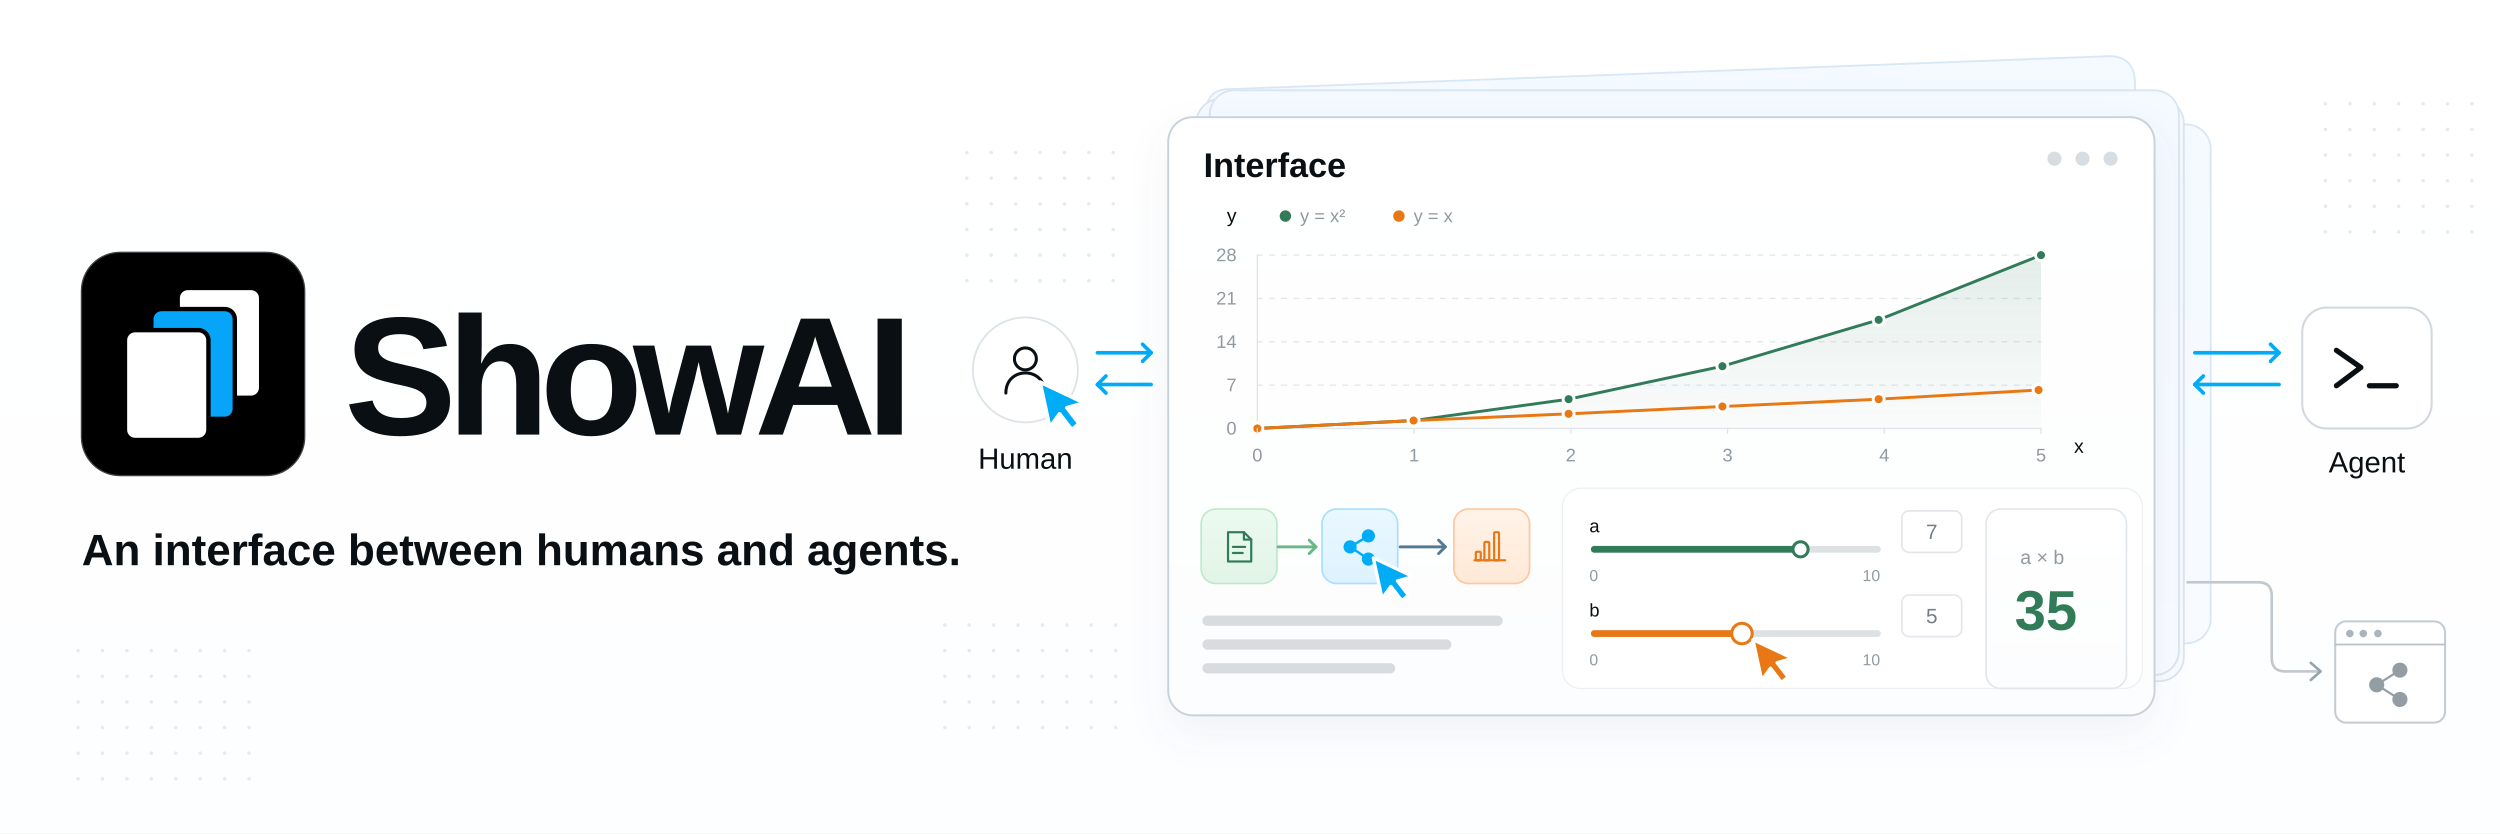
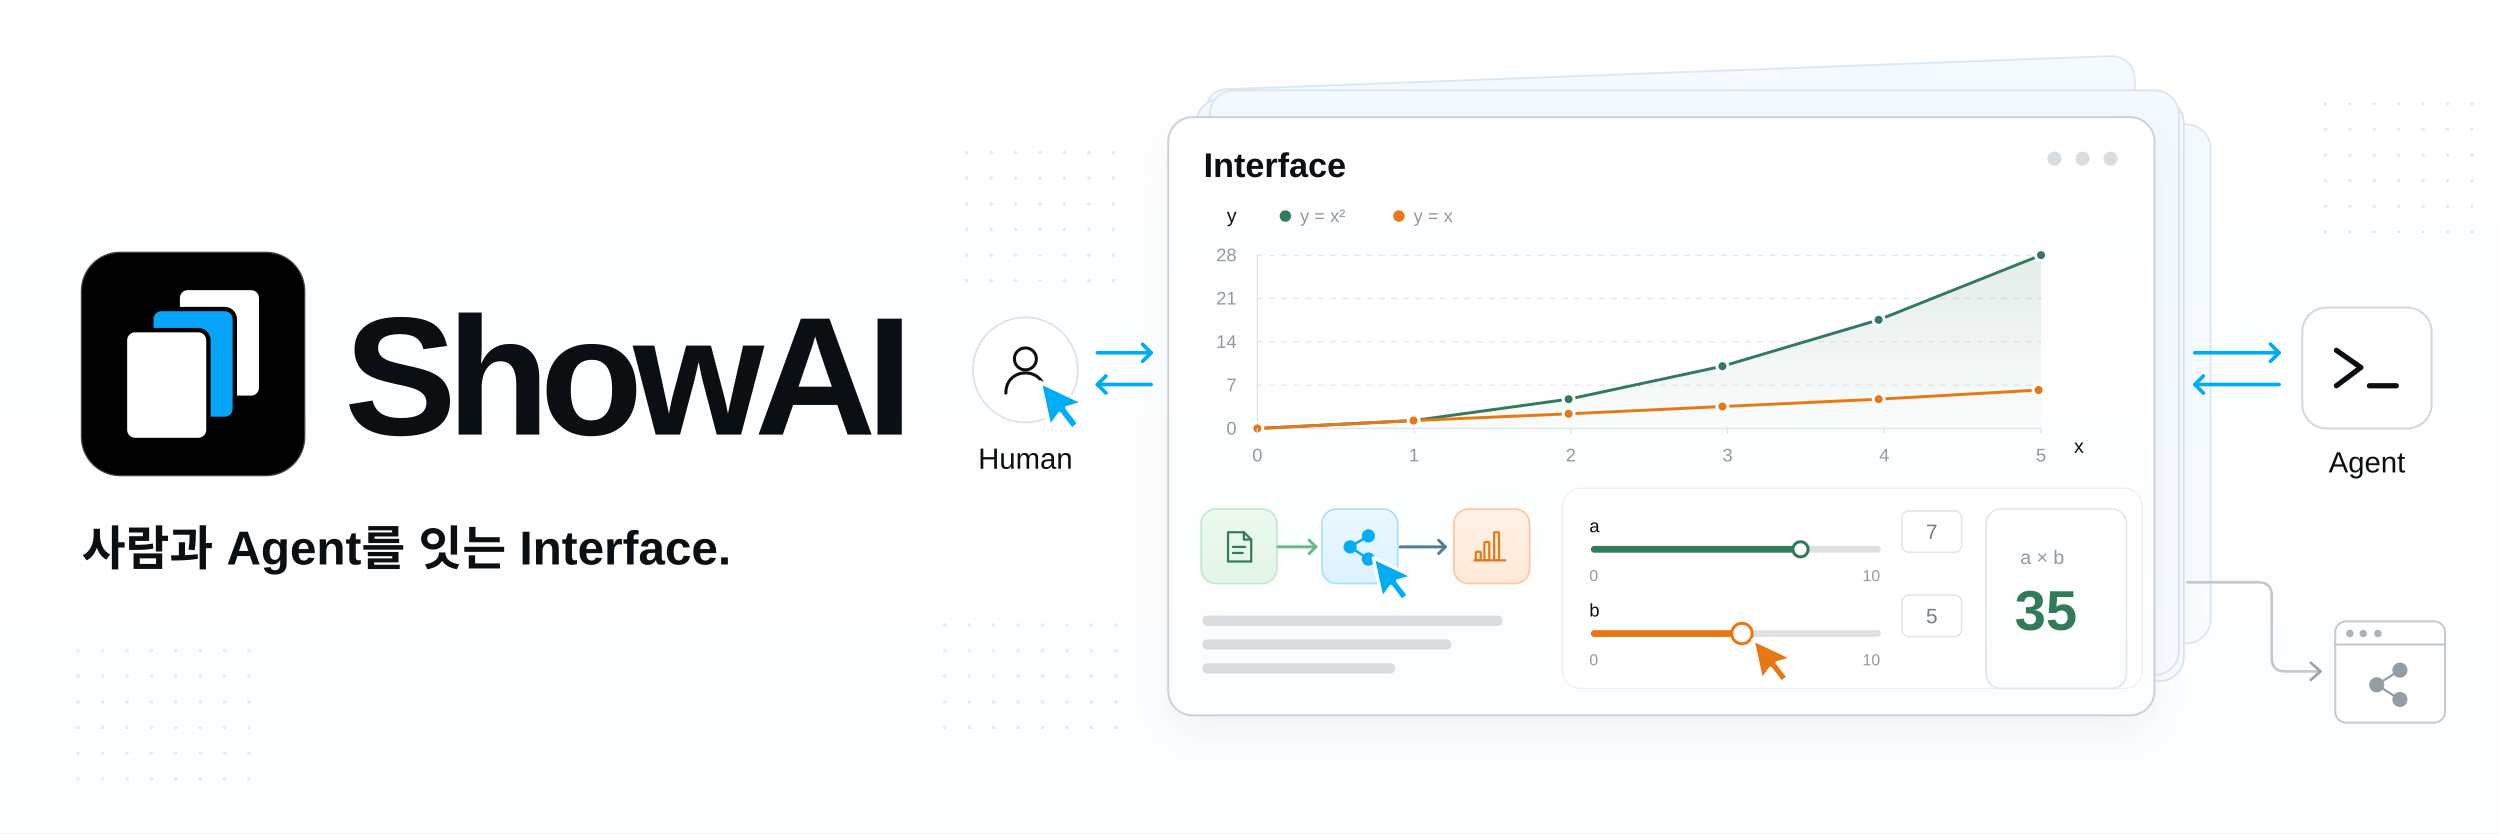
- <svg xmlns="http://www.w3.org/2000/svg" width="2172" height="724" viewBox="0 0 2172 724" role="img" aria-labelledby="title description" lang="en" xml:lang="en">
+ <svg xmlns="http://www.w3.org/2000/svg" width="2172" height="724" viewBox="0 0 2172 724" role="img" aria-labelledby="title description" lang="ko" xml:lang="ko">
  <defs>
    <linearGradient id="page-fill" x1="0%" y1="0%" x2="0%" y2="100%">
      <stop offset="0" stop-color="#FFFFFF" stop-opacity="1" />
      <stop offset="1" stop-color="#FDFEFF" stop-opacity="1" />
    </linearGradient>
    <linearGradient id="panel-fill" x1="0%" y1="0%" x2="0%" y2="100%">
      <stop offset="0" stop-color="#FFFFFF" stop-opacity="1" />
      <stop offset="1" stop-color="#FCFDFE" stop-opacity="1" />
    </linearGradient>
    <linearGradient id="rear-fill" x1="0%" y1="0%" x2="0%" y2="100%">
      <stop offset="0" stop-color="#F4FAFF" stop-opacity="1" />
      <stop offset="1" stop-color="#F8FBFF" stop-opacity="1" />
    </linearGradient>
    <linearGradient id="chart-fill" x1="0%" y1="0%" x2="0%" y2="100%">
      <stop offset="0" stop-color="#327B59" stop-opacity="0.13" />
      <stop offset="1" stop-color="#327B59" stop-opacity="0.015" />
    </linearGradient>
    <linearGradient id="green-tile" x1="0%" y1="0%" x2="0%" y2="100%">
      <stop offset="0" stop-color="#ECFAEF" stop-opacity="1" />
      <stop offset="1" stop-color="#E2F4E7" stop-opacity="1" />
    </linearGradient>
    <linearGradient id="blue-tile" x1="0%" y1="0%" x2="0%" y2="100%">
      <stop offset="0" stop-color="#EAF8FF" stop-opacity="1" />
      <stop offset="1" stop-color="#DDF2FF" stop-opacity="1" />
    </linearGradient>
    <linearGradient id="orange-tile" x1="0%" y1="0%" x2="0%" y2="100%">
      <stop offset="0" stop-color="#FFF3E8" stop-opacity="1" />
      <stop offset="1" stop-color="#FFE9D7" stop-opacity="1" />
    </linearGradient>
    <filter id="panel-shadow" x="-10%" y="-10%" width="125%" height="135%">
      <feDropShadow dx="0" dy="14" stdDeviation="16" flood-color="#66798A" flood-opacity="0.08" />
    </filter>
  </defs>
  <g id="banner" transform="scale(1.060547)">
    <rect x="0" y="0" width="2048" height="682.667" rx="0" fill="url(#page-fill)" stroke-width="1" id="background" />
    <g id="dots-left">
      <circle cx="64" cy="533" r="1.5" fill="#E6EBEE" stroke-width="1" />
      <circle cx="64" cy="554" r="1.5" fill="#E6EBEE" stroke-width="1" />
      <circle cx="64" cy="575" r="1.5" fill="#E6EBEE" stroke-width="1" />
      <circle cx="64" cy="596" r="1.5" fill="#E6EBEE" stroke-width="1" />
      <circle cx="64" cy="617" r="1.5" fill="#E6EBEE" stroke-width="1" />
      <circle cx="64" cy="638" r="1.5" fill="#E6EBEE" stroke-width="1" />
      <circle cx="84" cy="533" r="1.5" fill="#E6EBEE" stroke-width="1" />
      <circle cx="84" cy="554" r="1.5" fill="#E6EBEE" stroke-width="1" />
      <circle cx="84" cy="575" r="1.5" fill="#E6EBEE" stroke-width="1" />
      <circle cx="84" cy="596" r="1.5" fill="#E6EBEE" stroke-width="1" />
      <circle cx="84" cy="617" r="1.5" fill="#E6EBEE" stroke-width="1" />
      <circle cx="84" cy="638" r="1.5" fill="#E6EBEE" stroke-width="1" />
      <circle cx="104" cy="533" r="1.5" fill="#E6EBEE" stroke-width="1" />
      <circle cx="104" cy="554" r="1.5" fill="#E6EBEE" stroke-width="1" />
      <circle cx="104" cy="575" r="1.5" fill="#E6EBEE" stroke-width="1" />
      <circle cx="104" cy="596" r="1.5" fill="#E6EBEE" stroke-width="1" />
      <circle cx="104" cy="617" r="1.5" fill="#E6EBEE" stroke-width="1" />
      <circle cx="104" cy="638" r="1.5" fill="#E6EBEE" stroke-width="1" />
      <circle cx="124" cy="533" r="1.5" fill="#E6EBEE" stroke-width="1" />
      <circle cx="124" cy="554" r="1.5" fill="#E6EBEE" stroke-width="1" />
      <circle cx="124" cy="575" r="1.5" fill="#E6EBEE" stroke-width="1" />
      <circle cx="124" cy="596" r="1.5" fill="#E6EBEE" stroke-width="1" />
      <circle cx="124" cy="617" r="1.5" fill="#E6EBEE" stroke-width="1" />
      <circle cx="124" cy="638" r="1.5" fill="#E6EBEE" stroke-width="1" />
      <circle cx="144" cy="533" r="1.5" fill="#E6EBEE" stroke-width="1" />
      <circle cx="144" cy="554" r="1.5" fill="#E6EBEE" stroke-width="1" />
      <circle cx="144" cy="575" r="1.5" fill="#E6EBEE" stroke-width="1" />
      <circle cx="144" cy="596" r="1.5" fill="#E6EBEE" stroke-width="1" />
      <circle cx="144" cy="617" r="1.5" fill="#E6EBEE" stroke-width="1" />
      <circle cx="144" cy="638" r="1.5" fill="#E6EBEE" stroke-width="1" />
      <circle cx="164" cy="533" r="1.5" fill="#E6EBEE" stroke-width="1" />
      <circle cx="164" cy="554" r="1.5" fill="#E6EBEE" stroke-width="1" />
      <circle cx="164" cy="575" r="1.5" fill="#E6EBEE" stroke-width="1" />
      <circle cx="164" cy="596" r="1.5" fill="#E6EBEE" stroke-width="1" />
      <circle cx="164" cy="617" r="1.5" fill="#E6EBEE" stroke-width="1" />
      <circle cx="164" cy="638" r="1.5" fill="#E6EBEE" stroke-width="1" />
      <circle cx="184" cy="533" r="1.5" fill="#E6EBEE" stroke-width="1" />
      <circle cx="184" cy="554" r="1.5" fill="#E6EBEE" stroke-width="1" />
      <circle cx="184" cy="575" r="1.5" fill="#E6EBEE" stroke-width="1" />
      <circle cx="184" cy="596" r="1.5" fill="#E6EBEE" stroke-width="1" />
      <circle cx="184" cy="617" r="1.5" fill="#E6EBEE" stroke-width="1" />
      <circle cx="184" cy="638" r="1.5" fill="#E6EBEE" stroke-width="1" />
      <circle cx="204" cy="533" r="1.5" fill="#E6EBEE" stroke-width="1" />
      <circle cx="204" cy="554" r="1.5" fill="#E6EBEE" stroke-width="1" />
      <circle cx="204" cy="575" r="1.5" fill="#E6EBEE" stroke-width="1" />
      <circle cx="204" cy="596" r="1.5" fill="#E6EBEE" stroke-width="1" />
      <circle cx="204" cy="617" r="1.5" fill="#E6EBEE" stroke-width="1" />
      <circle cx="204" cy="638" r="1.5" fill="#E6EBEE" stroke-width="1" />
    </g>
    <g id="dots-middle-top">
      <circle cx="792" cy="125" r="1.5" fill="#E6EBEE" stroke-width="1" />
      <circle cx="792" cy="146" r="1.5" fill="#E6EBEE" stroke-width="1" />
      <circle cx="792" cy="167" r="1.5" fill="#E6EBEE" stroke-width="1" />
      <circle cx="792" cy="188" r="1.5" fill="#E6EBEE" stroke-width="1" />
      <circle cx="792" cy="209" r="1.5" fill="#E6EBEE" stroke-width="1" />
      <circle cx="792" cy="230" r="1.5" fill="#E6EBEE" stroke-width="1" />
      <circle cx="812" cy="125" r="1.5" fill="#E6EBEE" stroke-width="1" />
      <circle cx="812" cy="146" r="1.5" fill="#E6EBEE" stroke-width="1" />
      <circle cx="812" cy="167" r="1.5" fill="#E6EBEE" stroke-width="1" />
      <circle cx="812" cy="188" r="1.5" fill="#E6EBEE" stroke-width="1" />
      <circle cx="812" cy="209" r="1.5" fill="#E6EBEE" stroke-width="1" />
      <circle cx="812" cy="230" r="1.5" fill="#E6EBEE" stroke-width="1" />
      <circle cx="832" cy="125" r="1.5" fill="#E6EBEE" stroke-width="1" />
      <circle cx="832" cy="146" r="1.5" fill="#E6EBEE" stroke-width="1" />
      <circle cx="832" cy="167" r="1.5" fill="#E6EBEE" stroke-width="1" />
      <circle cx="832" cy="188" r="1.5" fill="#E6EBEE" stroke-width="1" />
      <circle cx="832" cy="209" r="1.5" fill="#E6EBEE" stroke-width="1" />
      <circle cx="832" cy="230" r="1.5" fill="#E6EBEE" stroke-width="1" />
      <circle cx="852" cy="125" r="1.5" fill="#E6EBEE" stroke-width="1" />
      <circle cx="852" cy="146" r="1.5" fill="#E6EBEE" stroke-width="1" />
      <circle cx="852" cy="167" r="1.5" fill="#E6EBEE" stroke-width="1" />
      <circle cx="852" cy="188" r="1.5" fill="#E6EBEE" stroke-width="1" />
      <circle cx="852" cy="209" r="1.5" fill="#E6EBEE" stroke-width="1" />
      <circle cx="852" cy="230" r="1.5" fill="#E6EBEE" stroke-width="1" />
      <circle cx="872" cy="125" r="1.5" fill="#E6EBEE" stroke-width="1" />
      <circle cx="872" cy="146" r="1.5" fill="#E6EBEE" stroke-width="1" />
      <circle cx="872" cy="167" r="1.5" fill="#E6EBEE" stroke-width="1" />
      <circle cx="872" cy="188" r="1.5" fill="#E6EBEE" stroke-width="1" />
      <circle cx="872" cy="209" r="1.5" fill="#E6EBEE" stroke-width="1" />
      <circle cx="872" cy="230" r="1.5" fill="#E6EBEE" stroke-width="1" />
      <circle cx="892" cy="125" r="1.5" fill="#E6EBEE" stroke-width="1" />
      <circle cx="892" cy="146" r="1.5" fill="#E6EBEE" stroke-width="1" />
      <circle cx="892" cy="167" r="1.5" fill="#E6EBEE" stroke-width="1" />
      <circle cx="892" cy="188" r="1.5" fill="#E6EBEE" stroke-width="1" />
      <circle cx="892" cy="209" r="1.5" fill="#E6EBEE" stroke-width="1" />
      <circle cx="892" cy="230" r="1.5" fill="#E6EBEE" stroke-width="1" />
      <circle cx="912" cy="125" r="1.5" fill="#E6EBEE" stroke-width="1" />
      <circle cx="912" cy="146" r="1.5" fill="#E6EBEE" stroke-width="1" />
      <circle cx="912" cy="167" r="1.5" fill="#E6EBEE" stroke-width="1" />
      <circle cx="912" cy="188" r="1.5" fill="#E6EBEE" stroke-width="1" />
      <circle cx="912" cy="209" r="1.5" fill="#E6EBEE" stroke-width="1" />
      <circle cx="912" cy="230" r="1.5" fill="#E6EBEE" stroke-width="1" />
    </g>
    <g id="dots-middle-bottom">
      <circle cx="774" cy="512" r="1.5" fill="#E6EBEE" stroke-width="1" />
      <circle cx="774" cy="533" r="1.5" fill="#E6EBEE" stroke-width="1" />
      <circle cx="774" cy="554" r="1.5" fill="#E6EBEE" stroke-width="1" />
      <circle cx="774" cy="575" r="1.5" fill="#E6EBEE" stroke-width="1" />
      <circle cx="774" cy="596" r="1.5" fill="#E6EBEE" stroke-width="1" />
      <circle cx="794" cy="512" r="1.5" fill="#E6EBEE" stroke-width="1" />
      <circle cx="794" cy="533" r="1.5" fill="#E6EBEE" stroke-width="1" />
      <circle cx="794" cy="554" r="1.5" fill="#E6EBEE" stroke-width="1" />
      <circle cx="794" cy="575" r="1.5" fill="#E6EBEE" stroke-width="1" />
      <circle cx="794" cy="596" r="1.5" fill="#E6EBEE" stroke-width="1" />
      <circle cx="814" cy="512" r="1.5" fill="#E6EBEE" stroke-width="1" />
      <circle cx="814" cy="533" r="1.5" fill="#E6EBEE" stroke-width="1" />
      <circle cx="814" cy="554" r="1.5" fill="#E6EBEE" stroke-width="1" />
      <circle cx="814" cy="575" r="1.5" fill="#E6EBEE" stroke-width="1" />
      <circle cx="814" cy="596" r="1.5" fill="#E6EBEE" stroke-width="1" />
      <circle cx="834" cy="512" r="1.5" fill="#E6EBEE" stroke-width="1" />
      <circle cx="834" cy="533" r="1.5" fill="#E6EBEE" stroke-width="1" />
      <circle cx="834" cy="554" r="1.5" fill="#E6EBEE" stroke-width="1" />
      <circle cx="834" cy="575" r="1.5" fill="#E6EBEE" stroke-width="1" />
      <circle cx="834" cy="596" r="1.5" fill="#E6EBEE" stroke-width="1" />
      <circle cx="854" cy="512" r="1.5" fill="#E6EBEE" stroke-width="1" />
      <circle cx="854" cy="533" r="1.5" fill="#E6EBEE" stroke-width="1" />
      <circle cx="854" cy="554" r="1.5" fill="#E6EBEE" stroke-width="1" />
      <circle cx="854" cy="575" r="1.5" fill="#E6EBEE" stroke-width="1" />
      <circle cx="854" cy="596" r="1.5" fill="#E6EBEE" stroke-width="1" />
      <circle cx="874" cy="512" r="1.5" fill="#E6EBEE" stroke-width="1" />
      <circle cx="874" cy="533" r="1.5" fill="#E6EBEE" stroke-width="1" />
      <circle cx="874" cy="554" r="1.5" fill="#E6EBEE" stroke-width="1" />
      <circle cx="874" cy="575" r="1.5" fill="#E6EBEE" stroke-width="1" />
      <circle cx="874" cy="596" r="1.5" fill="#E6EBEE" stroke-width="1" />
      <circle cx="894" cy="512" r="1.5" fill="#E6EBEE" stroke-width="1" />
      <circle cx="894" cy="533" r="1.5" fill="#E6EBEE" stroke-width="1" />
      <circle cx="894" cy="554" r="1.5" fill="#E6EBEE" stroke-width="1" />
      <circle cx="894" cy="575" r="1.5" fill="#E6EBEE" stroke-width="1" />
      <circle cx="894" cy="596" r="1.5" fill="#E6EBEE" stroke-width="1" />
      <circle cx="914" cy="512" r="1.5" fill="#E6EBEE" stroke-width="1" />
      <circle cx="914" cy="533" r="1.5" fill="#E6EBEE" stroke-width="1" />
      <circle cx="914" cy="554" r="1.5" fill="#E6EBEE" stroke-width="1" />
      <circle cx="914" cy="575" r="1.5" fill="#E6EBEE" stroke-width="1" />
      <circle cx="914" cy="596" r="1.5" fill="#E6EBEE" stroke-width="1" />
    </g>
    <g id="dots-right">
      <circle cx="1905" cy="85" r="1.5" fill="#E6EBEE" stroke-width="1" />
      <circle cx="1905" cy="106" r="1.5" fill="#E6EBEE" stroke-width="1" />
      <circle cx="1905" cy="127" r="1.5" fill="#E6EBEE" stroke-width="1" />
      <circle cx="1905" cy="148" r="1.5" fill="#E6EBEE" stroke-width="1" />
      <circle cx="1905" cy="169" r="1.5" fill="#E6EBEE" stroke-width="1" />
      <circle cx="1905" cy="190" r="1.5" fill="#E6EBEE" stroke-width="1" />
      <circle cx="1925" cy="85" r="1.5" fill="#E6EBEE" stroke-width="1" />
      <circle cx="1925" cy="106" r="1.5" fill="#E6EBEE" stroke-width="1" />
      <circle cx="1925" cy="127" r="1.5" fill="#E6EBEE" stroke-width="1" />
      <circle cx="1925" cy="148" r="1.5" fill="#E6EBEE" stroke-width="1" />
      <circle cx="1925" cy="169" r="1.5" fill="#E6EBEE" stroke-width="1" />
      <circle cx="1925" cy="190" r="1.5" fill="#E6EBEE" stroke-width="1" />
      <circle cx="1945" cy="85" r="1.5" fill="#E6EBEE" stroke-width="1" />
      <circle cx="1945" cy="106" r="1.5" fill="#E6EBEE" stroke-width="1" />
      <circle cx="1945" cy="127" r="1.5" fill="#E6EBEE" stroke-width="1" />
      <circle cx="1945" cy="148" r="1.5" fill="#E6EBEE" stroke-width="1" />
      <circle cx="1945" cy="169" r="1.5" fill="#E6EBEE" stroke-width="1" />
      <circle cx="1945" cy="190" r="1.5" fill="#E6EBEE" stroke-width="1" />
      <circle cx="1965" cy="85" r="1.5" fill="#E6EBEE" stroke-width="1" />
      <circle cx="1965" cy="106" r="1.5" fill="#E6EBEE" stroke-width="1" />
      <circle cx="1965" cy="127" r="1.5" fill="#E6EBEE" stroke-width="1" />
      <circle cx="1965" cy="148" r="1.5" fill="#E6EBEE" stroke-width="1" />
      <circle cx="1965" cy="169" r="1.5" fill="#E6EBEE" stroke-width="1" />
      <circle cx="1965" cy="190" r="1.5" fill="#E6EBEE" stroke-width="1" />
      <circle cx="1985" cy="85" r="1.5" fill="#E6EBEE" stroke-width="1" />
      <circle cx="1985" cy="106" r="1.5" fill="#E6EBEE" stroke-width="1" />
      <circle cx="1985" cy="127" r="1.5" fill="#E6EBEE" stroke-width="1" />
      <circle cx="1985" cy="148" r="1.5" fill="#E6EBEE" stroke-width="1" />
      <circle cx="1985" cy="169" r="1.5" fill="#E6EBEE" stroke-width="1" />
      <circle cx="1985" cy="190" r="1.5" fill="#E6EBEE" stroke-width="1" />
      <circle cx="2005" cy="85" r="1.5" fill="#E6EBEE" stroke-width="1" />
      <circle cx="2005" cy="106" r="1.5" fill="#E6EBEE" stroke-width="1" />
      <circle cx="2005" cy="127" r="1.5" fill="#E6EBEE" stroke-width="1" />
      <circle cx="2005" cy="148" r="1.5" fill="#E6EBEE" stroke-width="1" />
      <circle cx="2005" cy="169" r="1.5" fill="#E6EBEE" stroke-width="1" />
      <circle cx="2005" cy="190" r="1.5" fill="#E6EBEE" stroke-width="1" />
      <circle cx="2025" cy="85" r="1.5" fill="#E6EBEE" stroke-width="1" />
      <circle cx="2025" cy="106" r="1.5" fill="#E6EBEE" stroke-width="1" />
      <circle cx="2025" cy="127" r="1.5" fill="#E6EBEE" stroke-width="1" />
      <circle cx="2025" cy="148" r="1.5" fill="#E6EBEE" stroke-width="1" />
      <circle cx="2025" cy="169" r="1.5" fill="#E6EBEE" stroke-width="1" />
      <circle cx="2025" cy="190" r="1.5" fill="#E6EBEE" stroke-width="1" />
    </g>
    <g id="brand">
      <g id="showai-logo" transform="translate(66 206) scale(0.36)">
        <rect x="2" y="2" width="508" height="508" rx="88" fill="#000000" />
        <rect id="back" x="226" y="88" width="180" height="240" rx="18" fill="#FFFFFF" />
        <rect x="166" y="136" width="180" height="240" rx="18" fill="none" stroke="#000000" stroke-width="20" />
        <rect id="middle" x="166" y="136" width="180" height="240" rx="18" fill="#06A5FA" />
        <rect x="106" y="184" width="180" height="240" rx="18" fill="none" stroke="#000000" stroke-width="20" />
        <rect id="front" x="106" y="184" width="180" height="240" rx="18" fill="#FFFFFF" />
        <rect x="2" y="2" width="508" height="508" rx="88" fill="none" stroke="#3F3F46" stroke-width="3" />
      </g>
      <text x="282" y="356" fill="#090F12" font-family="Arial" font-size="138" font-weight="900" text-anchor="start" letter-spacing="-8" id="brand-name">ShowAI</text>
-       <text x="67" y="463" fill="#090F12" font-family="Arial" font-size="36" font-weight="600" text-anchor="start" id="tagline">An interface between humans and agents.</text>
+       <text x="67" y="463" fill="#090F12" font-family="Arial, Apple SD Gothic Neo, Malgun Gothic" font-size="39" font-weight="600" text-anchor="start" id="tagline">사람과 Agent를 잇는 Interface.</text>
    </g>
    <g id="human">
      <circle cx="840" cy="303" r="43" fill="#FFFFFF" stroke="#DDE3E7" stroke-width="1.5" />
      <circle cx="840" cy="294" r="9" fill="none" stroke="#090F12" stroke-width="2.5" />
      <path d="M824,322 C824,300 856,300 856,322" stroke="#090F12" stroke-width="2.5" fill="none" stroke-linecap="round" stroke-linejoin="round" />
      <g id="human-pointer" transform="translate(852 313) scale(1)">
        <path d="M0,0 L8,37 L16,26 L26,39 L32,34 L22,21 L36,17 Z" stroke="#FFFFFF" stroke-width="3" fill="#00ACF5" stroke-linecap="round" stroke-linejoin="round" />
      </g>
      <text x="840" y="384" fill="#090F12" font-family="Arial" font-size="24" font-weight="500" text-anchor="middle">Human</text>
    </g>
    <g id="human-interface-links">
      <line x1="899" y1="289" x2="943" y2="289" stroke="#00ACF5" stroke-width="3" stroke-linecap="round" />
      <path d="M936,282 L943,289 L936,296" stroke="#00ACF5" stroke-width="3" fill="none" stroke-linecap="round" stroke-linejoin="round" />
      <line x1="943" y1="315" x2="899" y2="315" stroke="#00ACF5" stroke-width="3" stroke-linecap="round" />
      <path d="M906,308 L899,315 L906,322" stroke="#00ACF5" stroke-width="3" fill="none" stroke-linecap="round" stroke-linejoin="round" />
    </g>
    <g id="interface">
      <g id="rear-cards">
        <path d="M1007,73 L1728,46 Q1749,46 1749,69 L1749,490 Q1749,511 1728,512 L1007,535 Q988,535 988,514 L988,93 Q988,73 1007,73 Z" stroke="#D8E7F5" stroke-width="1.5" fill="url(#rear-fill)" stroke-linecap="round" stroke-linejoin="round" />
        <rect x="1003" y="102" width="808" height="425" rx="20" fill="url(#rear-fill)" stroke="#D9E7F4" stroke-width="1.5" />
        <rect x="980" y="81" width="809" height="477" rx="20" fill="url(#rear-fill)" stroke="#D9E5F0" stroke-width="1.5" />
        <rect x="991" y="74" width="794" height="479" rx="20" fill="url(#rear-fill)" stroke="#D9E5F0" stroke-width="1.5" />
      </g>
      <rect x="957" y="96" width="808" height="490" rx="20" fill="url(#panel-fill)" stroke="#C8D2DC" stroke-width="1.6" filter="url(#panel-shadow)" id="interface-panel" />
      <g id="header">
        <text x="986" y="145" fill="#090F12" font-family="Arial" font-size="28" font-weight="700" text-anchor="start">Interface</text>
        <circle cx="1683" cy="130" r="5.8" fill="#D8DDE1" stroke-width="1" />
        <circle cx="1706" cy="130" r="5.8" fill="#D8DDE1" stroke-width="1" />
        <circle cx="1729" cy="130" r="5.8" fill="#D8DDE1" stroke-width="1" />
      </g>
      <g id="chart">
        <text x="1005" y="182" fill="#090F12" font-family="Arial" font-size="16" font-weight="400" text-anchor="start">y</text>
        <circle cx="1053" cy="177" r="4.7" fill="#327B59" stroke-width="1" />
        <text x="1065" y="182" fill="#8F999F" font-family="Arial" font-size="15" font-weight="400" text-anchor="start">y = x²</text>
        <circle cx="1146" cy="177" r="4.7" fill="#E77813" stroke-width="1" />
        <text x="1158" y="182" fill="#8F999F" font-family="Arial" font-size="15" font-weight="400" text-anchor="start">y = x</text>
        <line x1="1030" y1="209.0" x2="1672" y2="209.0" stroke="#E2E7EB" stroke-width="1.1" stroke-linecap="round" stroke-dasharray="4 6" />
        <text x="1013" y="214.0" fill="#8F999F" font-family="Arial" font-size="15" font-weight="400" text-anchor="end">28</text>
        <line x1="1030" y1="244.5" x2="1672" y2="244.5" stroke="#E2E7EB" stroke-width="1.1" stroke-linecap="round" stroke-dasharray="4 6" />
        <text x="1013" y="249.5" fill="#8F999F" font-family="Arial" font-size="15" font-weight="400" text-anchor="end">21</text>
        <line x1="1030" y1="280.0" x2="1672" y2="280.0" stroke="#E2E7EB" stroke-width="1.1" stroke-linecap="round" stroke-dasharray="4 6" />
        <text x="1013" y="285.0" fill="#8F999F" font-family="Arial" font-size="15" font-weight="400" text-anchor="end">14</text>
        <line x1="1030" y1="315.5" x2="1672" y2="315.5" stroke="#E2E7EB" stroke-width="1.1" stroke-linecap="round" stroke-dasharray="4 6" />
        <text x="1013" y="320.5" fill="#8F999F" font-family="Arial" font-size="15" font-weight="400" text-anchor="end">7</text>
        <line x1="1030" y1="351.0" x2="1672" y2="351.0" stroke="#E2E7EB" stroke-width="1.1" stroke-linecap="round" />
        <text x="1013" y="356.0" fill="#8F999F" font-family="Arial" font-size="15" font-weight="400" text-anchor="end">0</text>
        <line x1="1030" y1="209" x2="1030" y2="351" stroke="#DCE2E7" stroke-width="1" stroke-linecap="round" />
        <path d="M1030,351 L1158,344.5 L1285,327 L1411,300 L1539,262 L1672,209 L1672,351 Z" stroke-width="1" fill="url(#chart-fill)" stroke-linecap="round" stroke-linejoin="round" id="quadratic-area" />
        <g id="quadratic">
          <path d="M1030,351 L1158,344.5 L1285,327 L1411,300 L1539,262 L1672,209" stroke="#327B59" stroke-width="2.4" fill="none" stroke-linecap="round" stroke-linejoin="round" id="quadratic-line" />
          <circle cx="1030" cy="351" r="4.5" fill="#327B59" stroke="#FFFFFF" stroke-width="2.4" id="quadratic-point-0" />
          <circle cx="1158" cy="344.5" r="4.5" fill="#327B59" stroke="#FFFFFF" stroke-width="2.4" id="quadratic-point-1" />
          <circle cx="1285" cy="327" r="4.5" fill="#327B59" stroke="#FFFFFF" stroke-width="2.4" id="quadratic-point-2" />
          <circle cx="1411" cy="300" r="4.5" fill="#327B59" stroke="#FFFFFF" stroke-width="2.4" id="quadratic-point-3" />
          <circle cx="1539" cy="262" r="4.5" fill="#327B59" stroke="#FFFFFF" stroke-width="2.4" id="quadratic-point-4" />
          <circle cx="1672" cy="209" r="4.5" fill="#327B59" stroke="#FFFFFF" stroke-width="2.4" id="quadratic-point-5" />
        </g>
        <g id="linear">
          <path d="M1030,351 L1158,344.5 L1285,339 L1411,333 L1539,327 L1670,319.5" stroke="#E77813" stroke-width="2.4" fill="none" stroke-linecap="round" stroke-linejoin="round" id="linear-line" />
          <circle cx="1030" cy="351" r="4.5" fill="#E77813" stroke="#FFFFFF" stroke-width="2.4" id="linear-point-0" />
          <circle cx="1158" cy="344.5" r="4.5" fill="#E77813" stroke="#FFFFFF" stroke-width="2.4" id="linear-point-1" />
          <circle cx="1285" cy="339" r="4.5" fill="#E77813" stroke="#FFFFFF" stroke-width="2.4" id="linear-point-2" />
          <circle cx="1411" cy="333" r="4.5" fill="#E77813" stroke="#FFFFFF" stroke-width="2.4" id="linear-point-3" />
          <circle cx="1539" cy="327" r="4.5" fill="#E77813" stroke="#FFFFFF" stroke-width="2.4" id="linear-point-4" />
          <circle cx="1670" cy="319.5" r="4.5" fill="#E77813" stroke="#FFFFFF" stroke-width="2.4" id="linear-point-5" />
        </g>
        <line x1="1030.0" y1="351" x2="1030.0" y2="355" stroke="#DCE2E7" stroke-width="1" stroke-linecap="round" />
        <text x="1030.0" y="378" fill="#8F999F" font-family="Arial" font-size="15" font-weight="400" text-anchor="middle">0</text>
        <line x1="1158.4" y1="351" x2="1158.4" y2="355" stroke="#DCE2E7" stroke-width="1" stroke-linecap="round" />
        <text x="1158.4" y="378" fill="#8F999F" font-family="Arial" font-size="15" font-weight="400" text-anchor="middle">1</text>
        <line x1="1286.8" y1="351" x2="1286.8" y2="355" stroke="#DCE2E7" stroke-width="1" stroke-linecap="round" />
        <text x="1286.8" y="378" fill="#8F999F" font-family="Arial" font-size="15" font-weight="400" text-anchor="middle">2</text>
        <line x1="1415.2" y1="351" x2="1415.2" y2="355" stroke="#DCE2E7" stroke-width="1" stroke-linecap="round" />
        <text x="1415.2" y="378" fill="#8F999F" font-family="Arial" font-size="15" font-weight="400" text-anchor="middle">3</text>
        <line x1="1543.6" y1="351" x2="1543.6" y2="355" stroke="#DCE2E7" stroke-width="1" stroke-linecap="round" />
        <text x="1543.6" y="378" fill="#8F999F" font-family="Arial" font-size="15" font-weight="400" text-anchor="middle">4</text>
        <line x1="1672.0" y1="351" x2="1672.0" y2="355" stroke="#DCE2E7" stroke-width="1" stroke-linecap="round" />
        <text x="1672.0" y="378" fill="#8F999F" font-family="Arial" font-size="15" font-weight="400" text-anchor="middle">5</text>
        <text x="1699" y="371" fill="#090F12" font-family="Arial" font-size="16" font-weight="400" text-anchor="start">x</text>
      </g>
      <g id="workflow">
        <rect x="984" y="417" width="62" height="61" rx="12" fill="url(#green-tile)" stroke="#BFE9CB" stroke-width="1.4" />
        <rect x="1083" y="417" width="62" height="61" rx="12" fill="url(#blue-tile)" stroke="#A8DFFF" stroke-width="1.4" />
        <rect x="1191" y="417" width="62" height="61" rx="12" fill="url(#orange-tile)" stroke="#FFC6A0" stroke-width="1.4" />
        <line x1="1047" y1="448" x2="1078" y2="448" stroke="#67B988" stroke-width="2.4" stroke-linecap="round" />
        <path d="M1072.5,442.5 L1078,448 L1072.5,453.5" stroke="#67B988" stroke-width="2.4" fill="none" stroke-linecap="round" stroke-linejoin="round" />
        <line x1="1147" y1="448" x2="1184" y2="448" stroke="#517B95" stroke-width="2.4" stroke-linecap="round" />
        <path d="M1178.5,442.5 L1184,448 L1178.5,453.5" stroke="#517B95" stroke-width="2.4" fill="none" stroke-linecap="round" stroke-linejoin="round" />
        <g id="document-icon">
          <path d="M1006,436 L1019,436 L1025,442 L1025,460 L1006,460 Z" stroke="#327B59" stroke-width="1.8" fill="none" stroke-linecap="round" stroke-linejoin="round" />
          <path d="M1019,436 L1019,442 L1025,442" stroke="#327B59" stroke-width="1.8" fill="none" stroke-linecap="round" stroke-linejoin="round" />
          <line x1="1010" y1="448" x2="1020" y2="448" stroke="#327B59" stroke-width="1.8" stroke-linecap="round" />
          <line x1="1010" y1="453" x2="1018" y2="453" stroke="#327B59" stroke-width="1.8" stroke-linecap="round" />
        </g>
        <g id="share-icon">
          <line x1="1106" y1="448" x2="1121" y2="439" stroke="#00ACF5" stroke-width="2" stroke-linecap="round" />
          <line x1="1106" y1="448" x2="1121" y2="458" stroke="#00ACF5" stroke-width="2" stroke-linecap="round" />
          <circle cx="1106" cy="448" r="5.4" fill="#00ACF5" stroke-width="1" />
          <circle cx="1121" cy="439" r="5.4" fill="#00ACF5" stroke-width="1" />
          <circle cx="1121" cy="458" r="5.4" fill="#00ACF5" stroke-width="1" />
        </g>
        <g id="bar-icon">
          <rect x="1209" y="452" width="4" height="7" rx="0.8" fill="none" stroke="#E77813" stroke-width="1.8" />
          <rect x="1216" y="444" width="4" height="15" rx="0.8" fill="none" stroke="#E77813" stroke-width="1.8" />
          <rect x="1224" y="436" width="4" height="23" rx="0.8" fill="none" stroke="#E77813" stroke-width="1.8" />
          <line x1="1208" y1="459" x2="1233" y2="459" stroke="#E77813" stroke-width="1.8" stroke-linecap="round" />
        </g>
        <g id="share-pointer" transform="translate(1125 457) scale(0.9)">
          <path d="M0,0 L8,37 L16,26 L26,39 L32,34 L22,21 L36,17 Z" stroke="#FFFFFF" stroke-width="3" fill="#00ACF5" stroke-linecap="round" stroke-linejoin="round" />
        </g>
        <rect x="985" y="504.3" width="246" height="8.4" rx="4.2" fill="#D9DCDF" stroke-width="1" />
        <rect x="985" y="523.8" width="204" height="8.4" rx="4.2" fill="#D9DCDF" stroke-width="1" />
        <rect x="985" y="543.3" width="158" height="8.4" rx="4.2" fill="#D9DCDF" stroke-width="1" />
      </g>
      <g id="calculation-controls">
        <rect x="1280" y="400" width="475" height="164" rx="15" fill="#FFFFFF" stroke="#EDF0F3" stroke-width="1.1" />
        <g id="slider-a">
          <text x="1302" y="436" fill="#090F12" font-family="Arial" font-size="15" font-weight="400" text-anchor="start">a</text>
          <line x1="1306" y1="450" x2="1538" y2="450" stroke="#DDE1E3" stroke-width="5.5" stroke-linecap="round" />
          <line x1="1306" y1="450" x2="1475" y2="450" stroke="#327B59" stroke-width="5.5" stroke-linecap="round" />
          <circle cx="1475" cy="450" r="6.2" fill="#FFFFFF" stroke="#327B59" stroke-width="2.5" />
          <rect x="1558" y="418.5" width="49" height="34" rx="6" fill="#FFFFFF" stroke="#E3E7EB" stroke-width="1.4" />
          <text x="1582.5" y="441.5" fill="#737F85" font-family="Arial" font-size="17" font-weight="400" text-anchor="middle">7</text>
          <text x="1302" y="476" fill="#8F999F" font-family="Arial" font-size="13" font-weight="400" text-anchor="start">0</text>
          <text x="1533" y="476" fill="#8F999F" font-family="Arial" font-size="13" font-weight="400" text-anchor="middle">10</text>
        </g>
        <g id="slider-b">
          <text x="1302" y="505" fill="#090F12" font-family="Arial" font-size="15" font-weight="400" text-anchor="start">b</text>
          <line x1="1306" y1="519" x2="1538" y2="519" stroke="#DDE1E3" stroke-width="5.5" stroke-linecap="round" />
          <line x1="1306" y1="519" x2="1427" y2="519" stroke="#E77813" stroke-width="5.5" stroke-linecap="round" />
          <circle cx="1427" cy="519" r="8.4" fill="#FFFFFF" stroke="#E77813" stroke-width="2.5" />
          <rect x="1558" y="487.5" width="49" height="34" rx="6" fill="#FFFFFF" stroke="#E3E7EB" stroke-width="1.4" />
          <text x="1582.5" y="510.5" fill="#737F85" font-family="Arial" font-size="17" font-weight="400" text-anchor="middle">5</text>
          <text x="1302" y="545" fill="#8F999F" font-family="Arial" font-size="13" font-weight="400" text-anchor="start">0</text>
          <text x="1533" y="545" fill="#8F999F" font-family="Arial" font-size="13" font-weight="400" text-anchor="middle">10</text>
        </g>
        <g id="slider-pointer" transform="translate(1436 524) scale(0.9)">
          <path d="M0,0 L8,37 L16,26 L26,39 L32,34 L22,21 L36,17 Z" stroke="#FFFFFF" stroke-width="3" fill="#E77813" stroke-linecap="round" stroke-linejoin="round" />
        </g>
        <g id="calculation-result">
          <rect x="1627" y="417" width="115" height="147" rx="12" fill="url(#panel-fill)" stroke="#E2E7EB" stroke-width="1.4" />
          <text x="1673" y="462" fill="#8F999F" font-family="Arial" font-size="16" font-weight="400" text-anchor="middle">a × b</text>
          <text x="1676" y="516" fill="#327B59" font-family="Arial" font-size="46" font-weight="700" text-anchor="middle">35</text>
        </g>
      </g>
    </g>
    <g id="agent">
      <rect x="1886" y="252" width="106" height="99" rx="20" fill="#FFFFFF" stroke="#D1D8DE" stroke-width="1.7" />
      <path d="M1914,287 L1934,301 L1914,316" stroke="#090F12" stroke-width="4.3" fill="none" stroke-linecap="round" stroke-linejoin="round" />
      <line x1="1941" y1="316" x2="1963" y2="316" stroke="#090F12" stroke-width="4.3" stroke-linecap="round" />
      <text x="1939" y="387" fill="#090F12" font-family="Arial" font-size="24" font-weight="500" text-anchor="middle">Agent</text>
    </g>
    <g id="interface-agent-links">
      <line x1="1798" y1="289" x2="1867" y2="289" stroke="#00ACF5" stroke-width="3" stroke-linecap="round" />
      <path d="M1860,282 L1867,289 L1860,296" stroke="#00ACF5" stroke-width="3" fill="none" stroke-linecap="round" stroke-linejoin="round" />
      <line x1="1867" y1="315" x2="1798" y2="315" stroke="#00ACF5" stroke-width="3" stroke-linecap="round" />
      <path d="M1805,308 L1798,315 L1805,322" stroke="#00ACF5" stroke-width="3" fill="none" stroke-linecap="round" stroke-linejoin="round" />
    </g>
    <g id="exported-page">
      <path d="M1792,477 L1850,477 Q1861,477 1861,488 L1861,539 Q1861,550 1872,550 L1900,550" stroke="#C1C9CF" stroke-width="2.2" fill="none" stroke-linecap="round" stroke-linejoin="round" />
      <path d="M1893,543 L1901,550 L1893,557" stroke="#98A4AC" stroke-width="2.2" fill="none" stroke-linecap="round" stroke-linejoin="round" />
      <rect x="1913" y="509" width="90" height="83" rx="9" fill="#FFFFFF" stroke="#C4CCD3" stroke-width="1.7" />
      <line x1="1913" y1="528" x2="2003" y2="528" stroke="#B8C1C9" stroke-width="1.4" stroke-linecap="round" />
      <circle cx="1925" cy="519" r="3.1" fill="#AAB4BB" stroke-width="1" />
      <circle cx="1936" cy="519" r="3.1" fill="#AAB4BB" stroke-width="1" />
      <circle cx="1948" cy="519" r="3.1" fill="#AAB4BB" stroke-width="1" />
      <line x1="1947" y1="561" x2="1966" y2="549" stroke="#929DA4" stroke-width="1.8" stroke-linecap="round" />
      <line x1="1947" y1="561" x2="1966" y2="573" stroke="#929DA4" stroke-width="1.8" stroke-linecap="round" />
      <circle cx="1947" cy="561" r="6.2" fill="#929DA4" stroke-width="1" />
      <circle cx="1966" cy="549" r="6.2" fill="#929DA4" stroke-width="1" />
      <circle cx="1966" cy="573" r="6.2" fill="#929DA4" stroke-width="1" />
    </g>
  </g>
</svg>
